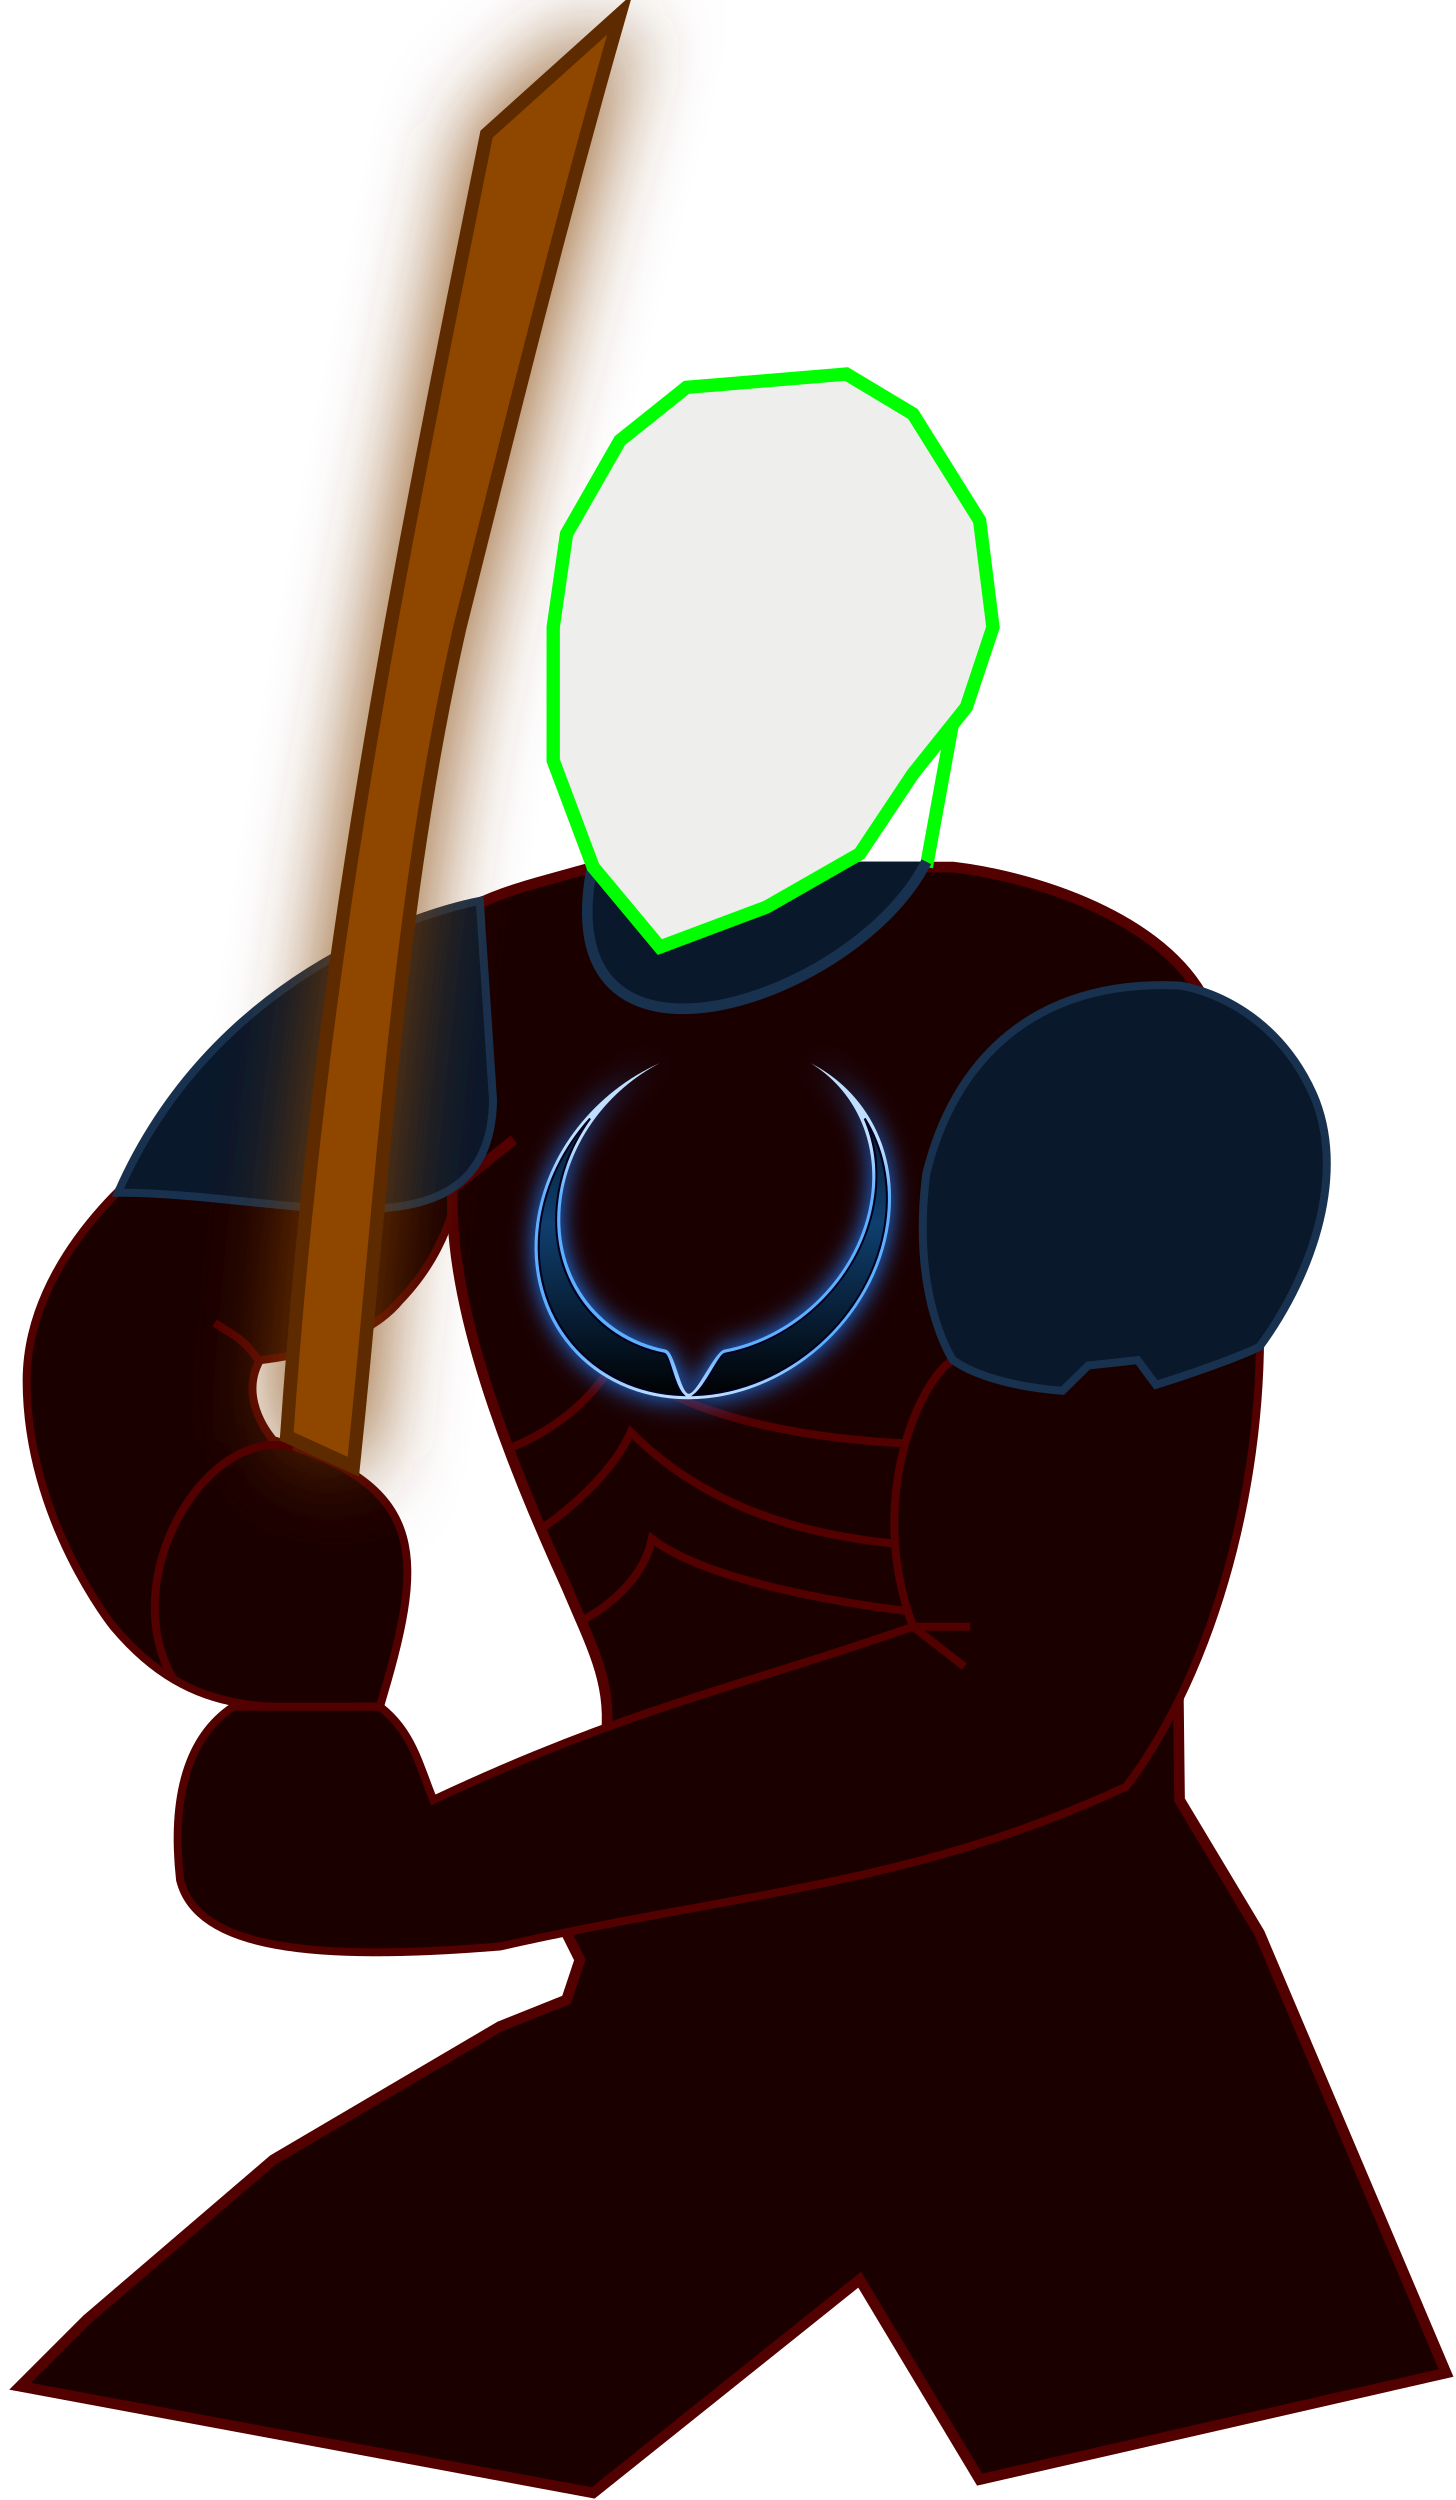
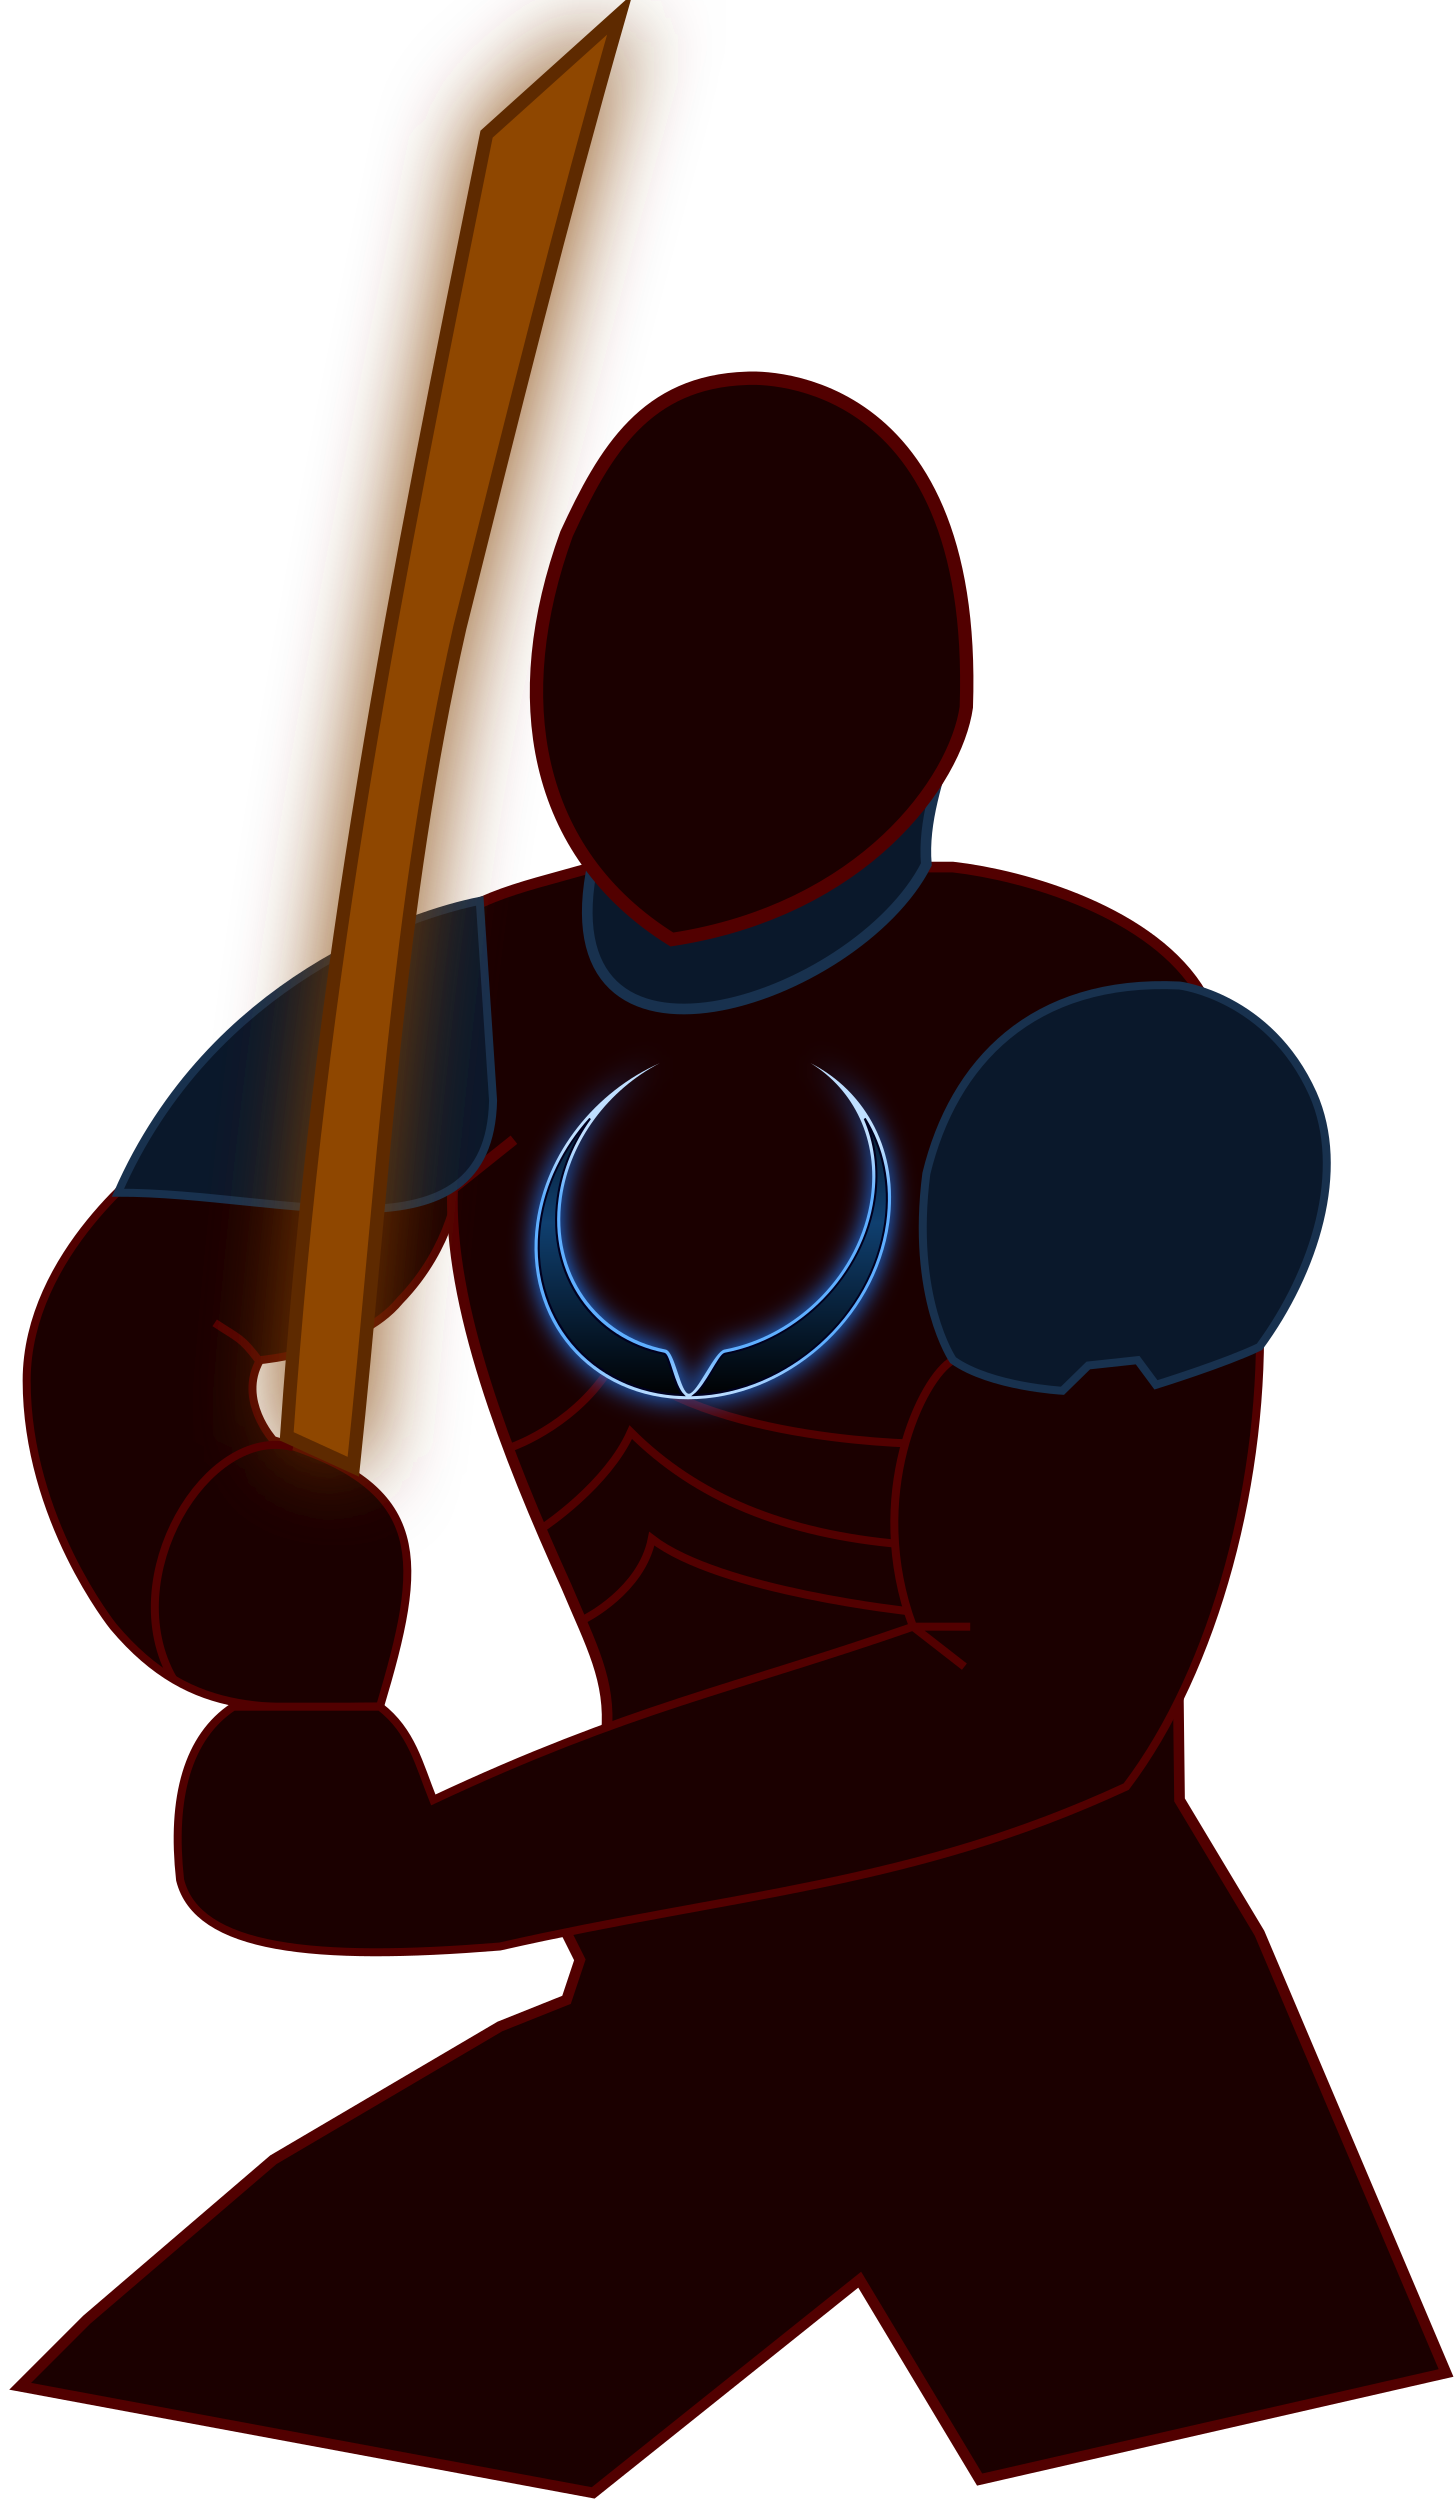
<svg xmlns="http://www.w3.org/2000/svg" xmlns:ns1="http://www.openswatchbook.org/uri/2009/osb" xmlns:xlink="http://www.w3.org/1999/xlink" width="546.031" height="938" id="svg2" version="1.1">
  <defs id="defs4">
    <linearGradient ns1:paint="solid" id="linearGradient3905">
      <stop offset="0" style="stop-color:#313131;stop-opacity:1;" id="stop3907" />
    </linearGradient>
    <linearGradient ns1:paint="solid" id="linearGradient3901">
      <stop offset="0" style="stop-color:#1e1e1e;stop-opacity:1;" id="stop3903" />
    </linearGradient>
    <linearGradient ns1:paint="solid" id="linearGradient3897">
      <stop offset="0" style="stop-color:#b1b1b1;stop-opacity:1;" id="stop3899" />
    </linearGradient>
    <linearGradient ns1:paint="solid" id="linearGradient3893">
      <stop offset="0" style="stop-color:#9c9c9c;stop-opacity:1;" id="stop3895" />
    </linearGradient>
    <linearGradient ns1:paint="solid" id="linearGradient3878">
      <stop offset="0" style="stop-color:#21466b;stop-opacity:1;" id="stop3880" />
    </linearGradient>
    <linearGradient ns1:paint="solid" id="linearGradient3874">
      <stop offset="0" style="stop-color:#1f3950;stop-opacity:1;" id="stop3876" />
    </linearGradient>
    <linearGradient ns1:paint="solid" id="linearGradient3870">
      <stop offset="0" style="stop-color:#4c3450;stop-opacity:1;" id="stop3872" />
    </linearGradient>
    <linearGradient ns1:paint="solid" id="linearGradient3866">
      <stop offset="0" style="stop-color:#371f3d;stop-opacity:1;" id="stop3868" />
    </linearGradient>
    <linearGradient ns1:paint="solid" id="linearGradient3851">
      <stop offset="0" style="stop-color:#18314e;stop-opacity:1;" id="stop3853" />
    </linearGradient>
    <linearGradient ns1:paint="solid" id="linearGradient3836">
      <stop offset="0" style="stop-color:#0a182b;stop-opacity:1;" id="stop3838" />
    </linearGradient>
    <linearGradient ns1:paint="solid" id="linearGradient3821">
      <stop offset="0" style="stop-color:#520000;stop-opacity:1;" id="stop3823" />
    </linearGradient>
    <linearGradient ns1:paint="solid" id="linearGradient3813">
      <stop offset="0" style="stop-color:#1b0000;stop-opacity:1;" id="stop3815" />
      <stop id="stop3817" style="stop-color:#1b0000;stop-opacity:1;" offset="1" />
    </linearGradient>
    <linearGradient ns1:paint="solid" id="linearGradient3798">
      <stop offset="0" style="stop-color:#38650b;stop-opacity:1;" id="stop3800" />
    </linearGradient>
    <linearGradient ns1:paint="solid" id="linearGradient3783">
      <stop offset="0" style="stop-color:#214103;stop-opacity:1;" id="stop3785" />
    </linearGradient>
    <linearGradient ns1:paint="solid" id="linearGradient3779">
      <stop offset="0" style="stop-color:#8f4700;stop-opacity:1;" id="stop3781" />
    </linearGradient>
    <linearGradient ns1:paint="solid" id="linearGradient3775">
      <stop offset="0" style="stop-color:#5e2a00;stop-opacity:1;" id="stop3777" />
    </linearGradient>
    <linearGradient id="linearGradient3698">
      <stop style="stop-color:#000000;stop-opacity:1;" offset="0" id="stop3700" />
      <stop id="stop3706" offset="0.5" style="stop-color:#0f3f6f;stop-opacity:1;" />
      <stop style="stop-color:#000000;stop-opacity:1;" offset="1" id="stop3702" />
    </linearGradient>
    <linearGradient id="linearGradient3606">
      <stop style="stop-color:#bfdfff;stop-opacity:1;" offset="0" id="stop3608" />
      <stop id="stop3616" offset="0.2" style="stop-color:#5fafff;stop-opacity:1;" />
      <stop id="stop3614" offset="0.8" style="stop-color:#5fafff;stop-opacity:1;" />
      <stop style="stop-color:#bfdfff;stop-opacity:1;" offset="1" id="stop3610" />
    </linearGradient>
    <linearGradient id="linearGradient2987">
      <stop style="stop-color:#bfdfff;stop-opacity:1;" offset="0" id="stop2989" />
      <stop id="stop2991" offset="0.2" style="stop-color:#5fafff;stop-opacity:1;" />
      <stop id="stop2993" offset="0.8" style="stop-color:#5fafff;stop-opacity:1;" />
      <stop style="stop-color:#bfdfff;stop-opacity:1;" offset="1" id="stop2995" />
    </linearGradient>
    <linearGradient id="linearGradient3674">
      <stop style="stop-color:#000000;stop-opacity:1;" offset="0" id="stop3676" />
      <stop style="stop-color:#4f0700;stop-opacity:1;" offset="1" id="stop3678" />
    </linearGradient>
    <linearGradient id="linearGradient3666">
      <stop style="stop-color:#3f0f00;stop-opacity:1;" offset="0" id="stop3668" />
      <stop id="stop3671" offset="0.75" style="stop-color:#ff7f00;stop-opacity:1;" />
      <stop style="stop-color:#ff9f3f;stop-opacity:1;" offset="1" id="stop3670" />
    </linearGradient>
    <radialGradient xlink:href="#linearGradient3663" id="radialGradient3688" cx="24" cy="24" fx="24" fy="24" r="24" gradientUnits="userSpaceOnUse" />
    <linearGradient id="linearGradient3663">
      <stop style="stop-color:#00070f;stop-opacity:1;" offset="0" id="stop3667" />
      <stop id="stop3659" offset="0.94" style="stop-color:#00070f;stop-opacity:1;" />
      <stop id="stop3690" offset="1" style="stop-color:#00070f;stop-opacity:0;" />
    </linearGradient>
    <linearGradient gradientUnits="userSpaceOnUse" y2="440" x2="1024" y1="640" x1="1024" id="linearGradient4214" xlink:href="#linearGradient3699" />
    <linearGradient gradientUnits="userSpaceOnUse" y2="440" x2="1024" y1="640" x1="1024" id="linearGradient4204-6" xlink:href="#linearGradient3666-1" />
    <linearGradient gradientUnits="userSpaceOnUse" y2="440" x2="1024" y1="640" x1="1024" id="linearGradient4196-6" xlink:href="#linearGradient3674-5" />
    <radialGradient gradientUnits="userSpaceOnUse" r="256" fy="494" fx="1024" cy="494" cx="1024" id="radialGradient3687" xlink:href="#linearGradient3681" />
    <filter color-interpolation-filters="sRGB" id="filter3852">
      <feGaussianBlur id="feGaussianBlur3854" stdDeviation="7.25" />
    </filter>
    <linearGradient gradientUnits="userSpaceOnUse" y2="384" x2="1024" y1="640" x1="1024" id="linearGradient3836-1" xlink:href="#linearGradient3699" />
    <linearGradient gradientUnits="userSpaceOnUse" y2="384" x2="1024" y1="640" x1="1024" id="linearGradient3758" xlink:href="#linearGradient3698-7" />
    <linearGradient gradientTransform="translate(60,-1024)" gradientUnits="userSpaceOnUse" y2="1376" x2="1520" y1="1600" x1="1520" id="linearGradient3750" xlink:href="#linearGradient3698-7" />
    <linearGradient gradientTransform="translate(28,-1024)" gradientUnits="userSpaceOnUse" y2="1376" x2="1392" y1="1600" x1="1392" id="linearGradient3742" xlink:href="#linearGradient3698-7" />
    <linearGradient gradientTransform="translate(12,-1024)" gradientUnits="userSpaceOnUse" y2="1376" x2="1248" y1="1600" x1="1248" id="linearGradient3734" xlink:href="#linearGradient3698-7" />
    <linearGradient gradientTransform="translate(0,-1024)" gradientUnits="userSpaceOnUse" y2="1376" x2="768" y1="1600" x1="768" id="linearGradient3726" xlink:href="#linearGradient3698-7" />
    <linearGradient gradientTransform="translate(0,-1024)" gradientUnits="userSpaceOnUse" y2="1376" x2="576" y1="1600" x1="576" id="linearGradient3718" xlink:href="#linearGradient3698-7" />
    <linearGradient gradientTransform="translate(0,-1024)" gradientUnits="userSpaceOnUse" y2="1376" x2="400" y1="1600" x1="400" id="linearGradient3704" xlink:href="#linearGradient3698-7" />
    <linearGradient gradientUnits="userSpaceOnUse" y2="384" x2="1024" y1="592" x1="1024" id="linearGradient3680" xlink:href="#linearGradient3674-5" />
    <linearGradient gradientUnits="userSpaceOnUse" y2="384" x2="1024" y1="592" x1="1024" id="linearGradient3672" xlink:href="#linearGradient3666-1" />
    <linearGradient gradientTransform="translate(0,-1024)" gradientUnits="userSpaceOnUse" y2="1480" x2="1024" y1="1664" x1="1024" id="linearGradient3664" xlink:href="#linearGradient3606-6" />
    <linearGradient gradientTransform="translate(60,-1024)" gradientUnits="userSpaceOnUse" y2="1480" x2="1528" y1="1592" x1="1528" id="linearGradient3656" xlink:href="#linearGradient3606-6" />
    <linearGradient gradientTransform="translate(28,-1024)" gradientUnits="userSpaceOnUse" y2="1480" x2="1392" y1="1592" x1="1392" id="linearGradient3648" xlink:href="#linearGradient3606-6" />
    <linearGradient gradientTransform="translate(12,-1024)" gradientUnits="userSpaceOnUse" y2="1480" x2="1248" y1="1592" x1="1248" id="linearGradient3640" xlink:href="#linearGradient3606-6" />
    <linearGradient gradientTransform="translate(0,-1024)" gradientUnits="userSpaceOnUse" y2="1480" x2="776" y1="1592" x1="776" id="linearGradient3632" xlink:href="#linearGradient3606-6" />
    <linearGradient gradientTransform="translate(0,-1024)" gradientUnits="userSpaceOnUse" y2="1480" x2="584" y1="1592" x1="584" id="linearGradient3624" xlink:href="#linearGradient3606-6" />
    <linearGradient gradientTransform="translate(0,-1024)" gradientUnits="userSpaceOnUse" y2="1480" x2="408" y1="1592" x1="408" id="linearGradient3612" xlink:href="#linearGradient3606-6" />
    <linearGradient id="linearGradient3606-6">
      <stop id="stop3608-0" offset="0" style="stop-color:#bfdfff;stop-opacity:1;" />
      <stop style="stop-color:#5fafff;stop-opacity:1;" offset="0.2" id="stop3616-5" />
      <stop style="stop-color:#5fafff;stop-opacity:1;" offset="0.8" id="stop3614-1" />
      <stop id="stop3610-8" offset="1" style="stop-color:#bfdfff;stop-opacity:1;" />
    </linearGradient>
    <linearGradient id="linearGradient3666-1">
      <stop id="stop3668-2" offset="0" style="stop-color:#3f0f00;stop-opacity:1;" />
      <stop style="stop-color:#ff7f00;stop-opacity:1;" offset="0.75" id="stop3671-1" />
      <stop id="stop3670-6" offset="1" style="stop-color:#ff9f3f;stop-opacity:1;" />
    </linearGradient>
    <linearGradient id="linearGradient3674-5">
      <stop id="stop3676-4" offset="0" style="stop-color:#000000;stop-opacity:1;" />
      <stop id="stop3678-2" offset="1" style="stop-color:#3f0700;stop-opacity:1;" />
    </linearGradient>
    <linearGradient id="linearGradient3698-7">
      <stop id="stop3700-0" offset="0" style="stop-color:#000000;stop-opacity:1;" />
      <stop style="stop-color:#0f3f6f;stop-opacity:1;" offset="0.5" id="stop3706-5" />
      <stop id="stop3702-0" offset="1" style="stop-color:#000000;stop-opacity:1;" />
    </linearGradient>
    <linearGradient id="linearGradient3699">
      <stop style="stop-color:#3f0f00;stop-opacity:0.498;" offset="0" id="stop3701" />
      <stop id="stop3673" offset="0.75" style="stop-color:#ff7f00;stop-opacity:0.498;" />
      <stop style="stop-color:#ff9f3f;stop-opacity:0.498;" offset="1" id="stop3703" />
    </linearGradient>
    <linearGradient id="linearGradient3681">
      <stop style="stop-color:#1f7fff;stop-opacity:0;" offset="0" id="stop3691" />
      <stop id="stop3695" offset="0.31" style="stop-color:#1f7fff;stop-opacity:0;" />
      <stop style="stop-color:#1f7fff;stop-opacity:0.184;" offset="0.44" id="stop3689" />
      <stop id="stop3704" offset="0.85" style="stop-color:#1f7fff;stop-opacity:0;" />
      <stop id="stop3685" offset="1" style="stop-color:#1f7fff;stop-opacity:0;" />
    </linearGradient>
    <linearGradient xlink:href="#linearGradient3674-5" id="linearGradient4897" gradientUnits="userSpaceOnUse" x1="1024" y1="640" x2="1024" y2="440" gradientTransform="matrix(0.302643,0,0,0.302643,505.283,985.578)" />
    <linearGradient xlink:href="#linearGradient3666-1" id="linearGradient4899" gradientUnits="userSpaceOnUse" x1="1024" y1="640" x2="1024" y2="440" gradientTransform="matrix(0.302643,0,0,0.302643,505.283,985.578)" />
    <linearGradient xlink:href="#linearGradient3674-5" id="linearGradient4937" gradientUnits="userSpaceOnUse" x1="1024" y1="592" x2="1024" y2="384" gradientTransform="matrix(0.302643,0,0,0.302643,505.283,985.578)" />
    <linearGradient xlink:href="#linearGradient3666-1" id="linearGradient4939" gradientUnits="userSpaceOnUse" x1="1024" y1="592" x2="1024" y2="384" gradientTransform="matrix(0.302643,0,0,0.302643,505.283,985.578)" />
    <linearGradient xlink:href="#linearGradient3699" id="linearGradient4955" gradientUnits="userSpaceOnUse" x1="1024" y1="640" x2="1024" y2="384" />
    <linearGradient xlink:href="#linearGradient3674-5" id="linearGradient4957" gradientUnits="userSpaceOnUse" gradientTransform="matrix(0.302643,0,0,0.302643,505.283,985.578)" x1="1024" y1="592" x2="1024" y2="384" />
    <linearGradient xlink:href="#linearGradient3666-1" id="linearGradient4959" gradientUnits="userSpaceOnUse" gradientTransform="matrix(0.302643,0,0,0.302643,505.283,985.578)" x1="1024" y1="592" x2="1024" y2="384" />
    <linearGradient xlink:href="#linearGradient3606-6" id="linearGradient4961" gradientUnits="userSpaceOnUse" gradientTransform="translate(0,-1024)" x1="1024" y1="1664" x2="1024" y2="1480" />
    <linearGradient xlink:href="#linearGradient3698-7" id="linearGradient4963" gradientUnits="userSpaceOnUse" x1="1024" y1="640" x2="1024" y2="384" />
    <linearGradient xlink:href="#linearGradient3699" id="linearGradient4965" gradientUnits="userSpaceOnUse" x1="1024" y1="640" x2="1024" y2="440" />
    <linearGradient xlink:href="#linearGradient3674-5" id="linearGradient4967" gradientUnits="userSpaceOnUse" gradientTransform="matrix(0.302643,0,0,0.302643,505.283,985.578)" x1="1024" y1="640" x2="1024" y2="440" />
    <linearGradient xlink:href="#linearGradient3666-1" id="linearGradient4969" gradientUnits="userSpaceOnUse" gradientTransform="matrix(0.302643,0,0,0.302643,505.283,985.578)" x1="1024" y1="640" x2="1024" y2="440" />
    <filter color-interpolation-filters="sRGB" id="filter3675-9">
      <feGaussianBlur id="feGaussianBlur3677-6" stdDeviation="9.994" />
    </filter>
    <linearGradient xlink:href="#linearGradient3606-6-2" id="linearGradient4961-7" gradientUnits="userSpaceOnUse" gradientTransform="translate(0,-1024)" x1="1024" y1="1664" x2="1024" y2="1480" />
    <linearGradient id="linearGradient3606-6-2">
      <stop id="stop3608-0-3" offset="0" style="stop-color:#bfdfff;stop-opacity:1;" />
      <stop style="stop-color:#5fafff;stop-opacity:1;" offset="0.2" id="stop3616-5-2" />
      <stop style="stop-color:#5fafff;stop-opacity:1;" offset="0.8" id="stop3614-1-6" />
      <stop id="stop3610-8-4" offset="1" style="stop-color:#bfdfff;stop-opacity:1;" />
    </linearGradient>
    <linearGradient xlink:href="#linearGradient3698-7-2" id="linearGradient4963-5" gradientUnits="userSpaceOnUse" x1="1024" y1="640" x2="1024" y2="384" />
    <linearGradient id="linearGradient3698-7-2">
      <stop id="stop3700-0-3" offset="0" style="stop-color:#000000;stop-opacity:1;" />
      <stop style="stop-color:#0f3f6f;stop-opacity:1;" offset="0.5" id="stop3706-5-8" />
      <stop id="stop3702-0-9" offset="1" style="stop-color:#000000;stop-opacity:1;" />
    </linearGradient>
    <linearGradient y2="384" x2="1024" y1="640" x1="1024" gradientUnits="userSpaceOnUse" id="linearGradient4998" xlink:href="#linearGradient3698-7-2" />
    <filter color-interpolation-filters="sRGB" id="filter3675-90">
      <feGaussianBlur id="feGaussianBlur3677-5" stdDeviation="9.994" />
    </filter>
    <linearGradient xlink:href="#linearGradient3606-6-0" id="linearGradient4961-79" gradientUnits="userSpaceOnUse" gradientTransform="translate(0,-1024)" x1="1024" y1="1664" x2="1024" y2="1480" />
    <linearGradient id="linearGradient3606-6-0">
      <stop id="stop3608-0-8" offset="0" style="stop-color:#bfdfff;stop-opacity:1;" />
      <stop style="stop-color:#5fafff;stop-opacity:1;" offset="0.2" id="stop3616-5-1" />
      <stop style="stop-color:#5fafff;stop-opacity:1;" offset="0.8" id="stop3614-1-1" />
      <stop id="stop3610-8-40" offset="1" style="stop-color:#bfdfff;stop-opacity:1;" />
    </linearGradient>
    <linearGradient xlink:href="#linearGradient3698-7-6" id="linearGradient4963-54" gradientUnits="userSpaceOnUse" x1="1024" y1="640" x2="1024" y2="384" />
    <linearGradient id="linearGradient3698-7-6">
      <stop id="stop3700-0-1" offset="0" style="stop-color:#000000;stop-opacity:1;" />
      <stop style="stop-color:#0f3f6f;stop-opacity:1;" offset="0.5" id="stop3706-5-81" />
      <stop id="stop3702-0-8" offset="1" style="stop-color:#000000;stop-opacity:1;" />
    </linearGradient>
    <linearGradient y2="384" x2="1024" y1="640" x1="1024" gradientUnits="userSpaceOnUse" id="linearGradient4998-1" xlink:href="#linearGradient3698-7-6" />
    <linearGradient xlink:href="#linearGradient3821" id="linearGradient3946" gradientUnits="userSpaceOnUse" />
    <linearGradient xlink:href="#linearGradient3836" id="linearGradient3950" gradientTransform="matrix(0.738184,0,0,1.35468,39.1482,218.081)" x1="129.844" y1="246.367" x2="256.626" y2="246.367" gradientUnits="userSpaceOnUse" />
    <linearGradient xlink:href="#linearGradient3851" id="linearGradient3952" gradientTransform="matrix(0.738184,0,0,1.35468,39.1482,218.081)" x1="129.844" y1="246.367" x2="256.626" y2="246.367" gradientUnits="userSpaceOnUse" />
    <linearGradient xlink:href="#linearGradient3821" id="linearGradient2994" gradientTransform="matrix(1.25463,0,0,0.797048,2,2)" x1="182.192" y1="908.8" x2="309.059" y2="908.8" gradientUnits="userSpaceOnUse" />
    <filter id="filter8124" x="-0.197" width="1.393" y="-0.045" height="1.09">
      <feGaussianBlur stdDeviation="10.24" id="feGaussianBlur8126" />
    </filter>
    <filter id="filter8130" x="-0.322" width="1.643" y="-0.074" height="1.148">
      <feGaussianBlur stdDeviation="16.75" id="feGaussianBlur8132" />
    </filter>
  </defs>
  <g id="layer1" transform="translate(-39.7126,-218.645)" style="display:inline">
    <path id="ForearmRight" style="fill:url(#linearGradient3813);stroke:url(#linearGradient3821);stroke-width:3;stroke-linecap:butt;stroke-linejoin:miter;stroke-miterlimit:4;stroke-opacity:1;stroke-dasharray:none" d="M 136.803,729.074 C 130.183,720.307 129.259,720.965 120.275,714.976 M 152.275,628.976 97.275,653.976 C 97.275,653.976 49.713,688.832 49.713,736.645 49.713,788.488 82.275,828.976 82.275,828.976 112.604,865.058 142.424,858.976 182.275,858.976 198.499,804.451 202.166,776.501 142.275,758.976 142.275,758.976 128.698,744.045 137.275,728.976 137.275,728.976 174.069,725.675 189.713,706.645 209.792,686.001 211.713,662.645 211.713,662.645" />
    <path id="path3170" transform="translate(39.7126,218.645)" style="fill:url(#linearGradient3813);stroke:url(#linearGradient3821);stroke-width:4;stroke-linecap:butt;stroke-linejoin:miter;stroke-miterlimit:4;stroke-opacity:1;stroke-dasharray:none" d="M 169.501,446.242 192.828,427.618 M 131.61,430.648 150.562,358.331 C 176.821,335.938 190.997,334.35 222.562,325.331 L 357.562,325.331 C 384.238,328.33 433.125,342.264 450.945,373.219 L 439.265,390.186 442.562,675.331 472.562,725.331 542.562,890.335 367.562,930.335 322.562,855.335 222.562,935.335 7.562,895.335 32.562,870.335 102.562,810.335 187.562,760.331 212.562,750.331 217.562,735.331 212.562,725.331 227.562,650.331 C 229.303,630.37 221.78,617.28 212.562,595.331 189.811,545.278 168.104,489.248 169.819,445.904 z" />
+     <path id="path3700" style="fill:url(#linearGradient3836);stroke:url(#linearGradient3851);stroke-width:4;stroke-linecap:butt;stroke-linejoin:miter;stroke-miterlimit:4;stroke-opacity:1;stroke-dasharray:none" d="M 285.592,541.777 261.394,505.475 396.107,495.403 C 391.768,511.245 385.921,526.71 387.275,542.976 361.229,594.36 242.431,634.076 262.275,541.976" />
    <path style="fill:url(#linearGradient3950);stroke:url(#linearGradient3952);stroke-width:3;stroke-linecap:butt;stroke-linejoin:miter;stroke-miterlimit:4;stroke-opacity:1;stroke-dasharray:none" d="M 219.713,556.645 C 194.713,561.645 118.961,586.143 83.96,666.143 146.575,666.051 223.229,694.187 224.713,631.645 z" id="BicepRight" />
-     <path style="fill:#eeeeec;stroke:#00ff00;stroke-width:5;stroke-linecap:butt;stroke-linejoin:miter;stroke-miterlimit:4;stroke-opacity:1;stroke-dasharray:none" d="M 397.275,488.976 387.275,543.976" id="path3680" />
-     <path style="fill:url(#linearGradient3836);stroke:url(#linearGradient3851);stroke-width:4;stroke-linecap:butt;stroke-linejoin:miter;stroke-miterlimit:4;stroke-opacity:1;stroke-dasharray:none" d="M 387.275,541.976 C 361.229,594.36 242.431,634.076 262.275,541.976" id="path3700" />
    <path id="path8128" d="M 147.275,757.548 C 159.728,578.996 187.462,441.334 222.275,268.976 L 272.275,223.976 C 250.456,300.172 231.494,377.1 212.275,453.976 188.584,558.14 183.361,663.661 172.275,768.976 z" style="fill:url(#linearGradient3779);stroke:url(#linearGradient3775);stroke-width:5;stroke-linecap:butt;stroke-linejoin:miter;stroke-miterlimit:4;stroke-opacity:1;stroke-dasharray:none;filter:url(#filter8130)" />
    <path style="fill:none;stroke:url(#linearGradient2994);stroke-width:3;stroke-linecap:butt;stroke-linejoin:miter;stroke-miterlimit:4;stroke-opacity:1;stroke-dasharray:none" d="M 232.084,761.448 C 232.084,761.448 258.076,752.334 270.889,727.857 304.229,760.556 388.255,760.432 388.255,760.432 M 378.275,798.055 C 333.977,794.269 300.844,780.446 276.384,755.986 267.611,775.735 243.845,791.52 243.845,791.52 M 259.275,825.976 C 259.275,825.976 280.488,815.396 284.275,795.976 309.831,815.698 381.156,823.233 381.156,823.233" id="Abdominals" />
    <path style="fill:none;stroke:url(#linearGradient3821);stroke-width:3;stroke-linecap:butt;stroke-linejoin:miter;stroke-miterlimit:4;stroke-opacity:1;stroke-dasharray:none" d="M 149.713,761.645 C 117.363,752.977 82.739,810.586 104.713,848.645" id="path3708" />
    <path id="ForearmLeft" style="fill:url(#linearGradient3813);fill-opacity:1;stroke:url(#linearGradient3946);stroke-width:3;stroke-linecap:butt;stroke-linejoin:miter;stroke-miterlimit:4;stroke-opacity:1;stroke-dasharray:none" d="M 382.275,828.976 401.552,843.976 M 382.275,828.976 403.73,828.976 M 512.275,707.609 C 514.736,772.862 495.827,844.694 462.275,888.976 382.023,926.178 315.093,929.017 227.275,948.976 157.021,954.692 113.749,949.994 107.275,923.976 103.831,892.812 110.233,870.244 127.275,858.976 L 182.275,858.976 C 194.194,868.236 196.821,880.341 202.275,893.976 275.792,859.445 315.722,852.125 382.275,828.976 364.027,780.013 385.816,735.111 397.275,728.976" />
    <path id="BicepLeft" style="fill:url(#linearGradient3836);stroke:url(#linearGradient3851);stroke-width:3;stroke-linecap:butt;stroke-linejoin:miter;stroke-miterlimit:4;stroke-opacity:1;stroke-dasharray:none" d="M 532.275,628.976 C 515.784,592.43 482.275,588.412 482.275,588.412 426.989,585.769 397.391,617.335 387.275,658.976 381.267,705.635 397.275,728.976 397.275,728.976 411.427,739.035 438.349,740.458 438.349,740.458 L 448.036,730.976 466.554,728.976 473.423,738.245 C 473.423,738.245 499.798,730.049 512.275,723.976 533.075,695.61 545.017,657.621 532.275,628.976 z" />
    <g transform="matrix(0.517433,0,-0.072518,0.517433,-185.571,412.493)" id="Ring-9">
      <path id="RingGlow-1" d="M 969.281,396.281 C 925.981,416.811 896,460.923 896,512 896,582.656 953.344,640 1024,640 1094.66,640 1152,582.656 1152,512 1152,460.923 1122.02,416.811 1078.72,396.281 1112.89,415.467 1136,452.044 1136,494 1136,548.546 1096.94,594.017 1045.28,603.969 1038.39,605.297 1030,636 1024,636 1018,636 1009.61,605.297 1002.72,603.969 951.063,594.017 912,548.546 912,494 912,452.044 935.106,415.467 969.281,396.281 z" style="fill:#1f7fff;fill-opacity:1;stroke:none;filter:url(#filter3675-90)" />
      <path style="fill:url(#linearGradient4961-79);fill-opacity:1;stroke:none" d="M 969.281,396.281 C 925.981,416.811 896,460.923 896,512 896,582.656 953.344,640 1024,640 1094.66,640 1152,582.656 1152,512 1152,460.923 1122.02,416.811 1078.72,396.281 1112.89,415.467 1136,452.044 1136,494 1136,548.546 1096.94,594.017 1045.28,603.969 1038.39,605.297 1030,636 1024,636 1018,636 1009.61,605.297 1002.72,603.969 951.063,594.017 912,548.546 912,494 912,452.044 935.106,415.467 969.281,396.281 z" id="RingBorder-6" />
      <path style="fill:url(#linearGradient4998-1);fill-opacity:1;stroke:#00001f;stroke-width:1.5;stroke-linejoin:miter;stroke-miterlimit:4;stroke-opacity:1;stroke-dasharray:none" d="M 924.437,436.406 C 908.475,457.398 899,483.594 899,512 899,579.695 952.819,634.885 1020,637 1012,630 1006,608 1002,607 948.966,596.77 909,550.02 909,494 909,473.019 914.623,453.34 924.437,436.406 z M 1123.56,436.406 C 1133.38,453.34 1139,473.019 1139,494 1139,550.02 1099.03,596.77 1046,607 1042,608 1036,630 1028,637 1095.18,634.885 1149,579.695 1149,512 1149,483.594 1139.52,457.398 1123.56,436.406 z" id="RingBody-1" />
    </g>
-     <path style="fill:#eeeeec;stroke:#00ff00;stroke-width:5;stroke-linecap:butt;stroke-linejoin:miter;stroke-miterlimit:4;stroke-opacity:1;stroke-dasharray:none" d="M 262.275,543.976 287.275,573.976 327.275,558.976 362.275,538.976 382.275,508.976 402.275,483.976 412.275,453.976 407.275,413.976 382.275,373.976 357.275,358.976 297.275,363.976 272.275,383.976 252.275,418.976 247.275,453.976 247.275,503.976 262.275,543.976 z" id="path3678" />
+     <path style="fill:url(#linearGradient3813);stroke:url(#linearGradient3821);stroke-width:5;stroke-linecap:butt;stroke-linejoin:miter;stroke-miterlimit:4;stroke-opacity:1;stroke-dasharray:none" d="M 291.79,571.154 C 363.748,560.19 398.324,511.63 402.275,483.976 406.79,353.908 319.85,360.59 319.85,360.59 282.053,361.849 266.775,387.534 252.275,418.976 229.985,480.397 239.504,538.539 291.79,571.154 z" id="path3678" />
    <path style="fill:url(#linearGradient3779);stroke:url(#linearGradient3775);stroke-width:5;stroke-linecap:butt;stroke-linejoin:miter;stroke-miterlimit:4;stroke-opacity:1;stroke-dasharray:none" d="M 147.275,757.548 C 159.728,578.996 187.462,441.334 222.275,268.976 L 272.275,223.976 C 250.456,300.172 231.494,377.1 212.275,453.976 188.584,558.14 183.361,663.661 172.275,768.976 z" id="path3698" />
  </g>
  <g id="layer3" style="display:none">
    <path transform="translate(-39.7126,-218.645)" style="fill:url(#linearGradient3897);stroke:url(#linearGradient3893);stroke-width:3;stroke-linecap:butt;stroke-linejoin:miter;stroke-miterlimit:4;stroke-opacity:1;stroke-dasharray:none;display:inline" d="M 227.275,893.976 217.275,913.976 222.275,948.976 212.275,948.976 212.275,923.976 212.275,903.976 222.275,893.976 212.275,893.976 202.275,908.976 202.275,948.976 197.275,948.976 192.275,923.976 197.275,908.976 207.275,893.976 202.275,893.976 187.275,908.976 187.275,938.976 192.275,948.976" id="path3722" />
  </g>
  <g id="layer2" style="display:none">
    <path transform="translate(-39.7126,-218.645)" style="fill:none;stroke:#00ff00;stroke-width:3;stroke-linecap:butt;stroke-linejoin:miter;stroke-miterlimit:4;stroke-opacity:1;stroke-dasharray:none" d="M 257.275,958.976 292.275,983.976 337.275,998.976 397.275,998.976 457.275,968.976 507.275,933.976 482.275,893.976 407.275,923.976 382.275,923.976" id="path3684" />
    <g id="g4945" transform="matrix(0.622887,0,0,0.622887,-174.623,27.084)">
      <path transform="matrix(0.302643,0,0,0.302643,505.283,985.578)" style="fill:url(#linearGradient4955);fill-opacity:1;fill-rule:evenodd;stroke:none;filter:url(#filter3852)" d="M 963.156,392.594 C 921.079,414.097 891.651,457.242 890.063,507.781 888.258,565.21 922.94,615.378 973.156,636 939.219,629.528 908.753,631.347 903.031,615.375 893.971,590.083 867.292,595.842 867.531,620.656 851.614,620.102 826.02,613.828 801.156,643.781 800.833,574.456 889.859,592.399 869.5,551.562 858.043,528.581 822.381,547.937 836.281,563.281 792.55,571.913 757.604,555.327 692.5,587 750.404,499.485 875.679,537.691 869.875,490.031 865.427,453.503 810.801,472.149 829.531,495.969 796.672,507.118 736.734,472.304 643.5,489.969 730.379,418.163 889.141,476.429 895.75,430.187 900.97,393.664 847.116,392.791 848.781,422.875 779.271,388.661 758.01,415.928 666.125,385.062 772.924,383.665 871.398,345.039 963.156,392.594 z M 816.969,438.344 C 744.83,434.239 749.141,445.063 711.219,441.25 720.791,406.273 627.821,423.068 686.313,445.437 563.951,439.392 566.116,486.758 443.094,463.969 582.004,449.501 694.809,368.232 816.969,438.344 z M 617.75,498.219 C 584.131,513.037 563.737,540.707 493.781,534.687 540.962,536.905 577.436,478.919 617.75,498.219 z M 804.063,511.25 C 732.304,518.963 756.42,531.982 721.781,534.437 726.113,500.541 645.152,528.171 700.063,541.531 590.629,557.314 616.746,601.348 503.531,585.906 618.156,570.911 649.505,464.444 804.063,511.25 z M 829.594,582.656 C 795.948,592.415 804.059,601.999 785.938,605.562 778.986,569.713 716.216,624.556 773.438,620.812 711.818,631.384 724.628,663.943 662.031,655.969 718.366,641.805 730.153,555.075 829.594,582.656 z M 676.438,605.531 C 650.589,620.673 653.591,636.318 590.25,641.219 623.189,641.029 650.833,588.63 676.438,605.531 z M 1084.84,392.594 C 1126.92,414.097 1156.35,457.242 1157.94,507.781 1159.74,565.21 1125.06,615.378 1074.84,636 1108.78,629.528 1139.25,631.347 1144.97,615.375 1154.03,590.083 1180.71,595.842 1180.47,620.656 1196.39,620.102 1221.98,613.828 1246.84,643.781 1247.17,574.456 1158.14,592.398 1178.5,551.562 1189.96,528.581 1225.62,547.937 1211.72,563.281 1255.45,571.913 1290.4,555.327 1355.5,587 1297.6,499.485 1172.32,537.691 1178.13,490.031 1182.57,453.503 1237.2,472.149 1218.47,495.969 1251.33,507.118 1311.27,472.304 1404.5,489.969 1317.62,418.163 1158.86,476.429 1152.25,430.187 1147.03,393.664 1200.88,392.791 1199.22,422.875 1268.73,388.661 1289.99,415.928 1381.88,385.062 1275.08,383.664 1176.6,345.039 1084.84,392.594 z M 1231.03,438.344 C 1303.17,434.239 1298.86,445.063 1336.78,441.25 1327.21,406.273 1420.18,423.068 1361.69,445.437 1484.05,439.392 1481.88,486.758 1604.91,463.969 1466,449.501 1353.19,368.232 1231.03,438.344 z M 1430.25,498.219 C 1463.87,513.037 1484.26,540.707 1554.22,534.687 1507.04,536.905 1470.56,478.919 1430.25,498.219 z M 1243.94,511.25 C 1315.7,518.963 1291.58,531.982 1326.22,534.437 1321.89,500.541 1402.85,528.171 1347.94,541.531 1457.37,557.314 1431.25,601.348 1544.47,585.906 1429.84,570.911 1398.5,464.444 1243.94,511.25 z M 1218.41,582.656 C 1252.05,592.415 1243.94,601.999 1262.06,605.562 1269.01,569.713 1331.78,624.556 1274.56,620.812 1336.18,631.384 1323.37,663.943 1385.97,655.969 1329.63,641.805 1317.85,555.075 1218.41,582.656 z M 1371.56,605.531 C 1397.41,620.673 1394.41,636.318 1457.75,641.219 1424.81,641.029 1397.17,588.63 1371.56,605.531 z" id="PhoenixWingsGlow" />
      <path id="PhoenixWings" d="M 796.775,1104.39 C 784.041,1110.9 775.135,1123.96 774.654,1139.25 774.108,1156.63 784.604,1171.82 799.802,1178.06 789.531,1176.1 780.311,1176.65 778.579,1171.82 775.837,1164.16 767.763,1165.91 767.835,1173.42 763.018,1173.25 755.272,1171.35 747.747,1180.41 747.65,1159.43 774.593,1164.86 768.431,1152.5 764.964,1145.55 754.171,1151.41 758.378,1156.05 745.143,1158.66 734.567,1153.64 714.863,1163.23 732.388,1136.74 770.301,1148.31 768.545,1133.88 767.198,1122.83 750.666,1128.47 756.335,1135.68 746.39,1139.05 728.25,1128.52 700.034,1133.86 726.327,1112.13 774.375,1129.77 776.375,1115.77 777.955,1104.72 761.657,1104.45 762.161,1113.56 741.124,1103.2 734.689,1111.46 706.881,1102.11 739.203,1101.69 769.006,1090 796.775,1104.39 z M 752.533,1118.24 C 730.701,1117 732.005,1120.27 720.528,1119.12 723.425,1108.53 695.289,1113.62 712.991,1120.39 675.959,1118.56 676.614,1132.89 639.382,1125.99 681.422,1121.62 715.562,1097.02 752.533,1118.24 z M 692.241,1136.36 C 682.066,1140.85 675.894,1149.22 654.722,1147.4 669.001,1148.07 680.04,1130.52 692.241,1136.36 z M 748.627,1140.3 C 726.91,1142.64 734.208,1146.58 723.725,1147.32 725.036,1137.06 700.534,1145.43 717.152,1149.47 684.033,1154.25 691.937,1167.57 657.673,1162.9 692.364,1158.36 701.851,1126.14 748.627,1140.3 z M 756.354,1161.91 C 746.171,1164.87 748.626,1167.77 743.142,1168.85 741.038,1158 722.041,1174.6 739.359,1173.46 720.71,1176.66 724.587,1186.52 705.642,1184.1 722.691,1179.82 726.259,1153.57 756.354,1161.91 z M 710.002,1168.84 C 702.179,1173.42 703.088,1178.16 683.918,1179.64 693.887,1179.58 702.253,1163.72 710.002,1168.84 z M 833.602,1104.39 C 846.337,1110.9 855.244,1123.96 855.725,1139.25 856.27,1156.63 845.775,1171.82 830.576,1178.06 840.848,1176.1 850.069,1176.65 851.8,1171.82 854.542,1164.16 862.617,1165.91 862.544,1173.42 867.362,1173.25 875.107,1171.35 882.63,1180.41 882.73,1159.43 855.786,1164.86 861.948,1152.5 865.416,1145.55 876.208,1151.41 872.002,1156.05 885.236,1158.66 895.814,1153.64 915.516,1163.23 897.993,1136.74 860.077,1148.31 861.836,1133.88 863.18,1122.83 879.713,1128.47 874.044,1135.68 883.989,1139.05 902.13,1128.52 930.345,1133.86 904.051,1112.13 856.004,1129.77 854.003,1115.77 852.424,1104.72 868.721,1104.45 868.219,1113.56 889.255,1103.2 895.689,1111.46 923.499,1102.11 891.177,1101.69 861.373,1090 833.602,1104.39 z M 877.846,1118.24 C 899.678,1117 898.374,1120.27 909.85,1119.12 906.954,1108.53 935.091,1113.62 917.389,1120.39 954.42,1118.56 953.764,1132.89 990.998,1125.99 948.958,1121.62 914.816,1097.02 877.846,1118.24 z M 938.138,1136.36 C 948.313,1140.85 954.484,1149.22 975.657,1147.4 961.378,1148.07 950.338,1130.52 938.138,1136.36 z M 881.753,1140.3 C 903.47,1142.64 896.171,1146.58 906.654,1147.32 905.344,1137.06 929.846,1145.43 913.228,1149.47 946.346,1154.25 938.441,1167.57 972.706,1162.9 938.014,1158.36 928.529,1126.14 881.753,1140.3 z M 874.026,1161.91 C 884.207,1164.87 881.753,1167.77 887.237,1168.85 889.34,1158 908.337,1174.6 891.02,1173.46 909.669,1176.66 905.792,1186.52 924.737,1184.1 907.686,1179.82 904.121,1153.57 874.026,1161.91 z M 920.376,1168.84 C 928.199,1173.42 927.291,1178.16 946.461,1179.64 936.492,1179.58 928.127,1163.72 920.376,1168.84 z" style="fill:url(#linearGradient4957);fill-opacity:1;fill-rule:evenodd;stroke:url(#linearGradient4959);stroke-width:0.605;stroke-linejoin:round;stroke-miterlimit:4;stroke-dasharray:none" />
      <path transform="matrix(0.302643,0,0,0.302643,505.283,985.578)" style="fill:url(#linearGradient4965);fill-opacity:1;fill-rule:evenodd;stroke:none;filter:url(#filter3852)" d="M 1057.09,439.719 C 1023.09,445.203 979.582,487.664 937.187,521.781 L 989.312,497.719 959.187,529.75 985.219,517.562 C 976.674,534.405 977.589,563.539 949.469,569.281 964.111,583.772 982.927,594.062 1003.97,598.094 1014,600 1021,628 1024,628 1027,628 1034,600 1044.03,598.094 1065.88,593.907 1085.32,582.973 1100.19,567.594 1025.8,568.523 1030.5,493.046 1096.22,476.531 1091.15,471.808 1074.28,472.693 1060.47,474.875 1062.88,458.781 1085.7,451.073 1102.56,453.156 1092.92,443.378 1081.19,436.314 1061.72,444.437 L 1057.09,439.719 z M 1047.75,453.281 1052.81,458.281 C 1046.2,463.879 1040.33,464.251 1034.75,459.25 L 1047.75,453.281 z" id="PhoenixHeadGlow" />
      <path id="PhoenixHead" d="M 825.204,1118.66 C 814.914,1120.32 801.747,1133.17 788.916,1143.49 L 804.691,1136.21 795.574,1145.9 803.453,1142.21 C 800.867,1147.31 801.143,1156.13 792.633,1157.87 797.064,1162.25 802.759,1165.37 809.127,1166.59 812.163,1167.16 814.282,1175.64 815.189,1175.64 816.097,1175.64 818.216,1167.16 821.251,1166.59 827.864,1165.32 833.748,1162.01 838.248,1157.36 815.734,1157.64 817.157,1134.79 837.046,1129.8 835.512,1128.37 830.406,1128.64 826.227,1129.3 826.956,1124.42 833.863,1122.09 838.965,1122.72 836.048,1119.76 832.498,1117.63 826.605,1120.08 L 825.204,1118.66 z M 822.377,1122.76 823.909,1124.27 C 821.908,1125.97 820.132,1126.08 818.443,1124.57 L 822.377,1122.76 z" style="fill:url(#linearGradient4967);fill-opacity:1;fill-rule:evenodd;stroke:url(#linearGradient4969);stroke-width:0.605;stroke-linejoin:round;stroke-miterlimit:4;stroke-opacity:1;stroke-dasharray:none" />
      <g transform="matrix(0.302642,0,0,0.302642,505.284,985.579)" id="Ring">
        <path id="RingGlow" d="M 969.281,396.281 C 925.981,416.811 896,460.923 896,512 896,582.656 953.344,640 1024,640 1094.66,640 1152,582.656 1152,512 1152,460.923 1122.02,416.811 1078.72,396.281 1112.89,415.467 1136,452.044 1136,494 1136,548.546 1096.94,594.017 1045.28,603.969 1038.39,605.297 1030,636 1024,636 1018,636 1009.61,605.297 1002.72,603.969 951.063,594.017 912,548.546 912,494 912,452.044 935.106,415.467 969.281,396.281 z" style="fill:#1f7fff;fill-opacity:1;stroke:none;filter:url(#filter3675-9)" />
        <path style="fill:url(#linearGradient4961-7);fill-opacity:1;stroke:none" d="M 969.281,396.281 C 925.981,416.811 896,460.923 896,512 896,582.656 953.344,640 1024,640 1094.66,640 1152,582.656 1152,512 1152,460.923 1122.02,416.811 1078.72,396.281 1112.89,415.467 1136,452.044 1136,494 1136,548.546 1096.94,594.017 1045.28,603.969 1038.39,605.297 1030,636 1024,636 1018,636 1009.61,605.297 1002.72,603.969 951.063,594.017 912,548.546 912,494 912,452.044 935.106,415.467 969.281,396.281 z" id="RingBorder" />
        <path style="fill:url(#linearGradient4998);fill-opacity:1;stroke:#00001f;stroke-width:1.5;stroke-linejoin:miter;stroke-miterlimit:4;stroke-opacity:1;stroke-dasharray:none" d="M 924.437,436.406 C 908.475,457.398 899,483.594 899,512 899,579.695 952.819,634.885 1020,637 1012,630 1006,608 1002,607 948.966,596.77 909,550.02 909,494 909,473.019 914.623,453.34 924.437,436.406 z M 1123.56,436.406 C 1133.38,453.34 1139,473.019 1139,494 1139,550.02 1099.03,596.77 1046,607 1042,608 1036,630 1028,637 1095.18,634.885 1149,579.695 1149,512 1149,483.594 1139.52,457.398 1123.56,436.406 z" id="RingBody" />
      </g>
    </g>
  </g>
</svg>
